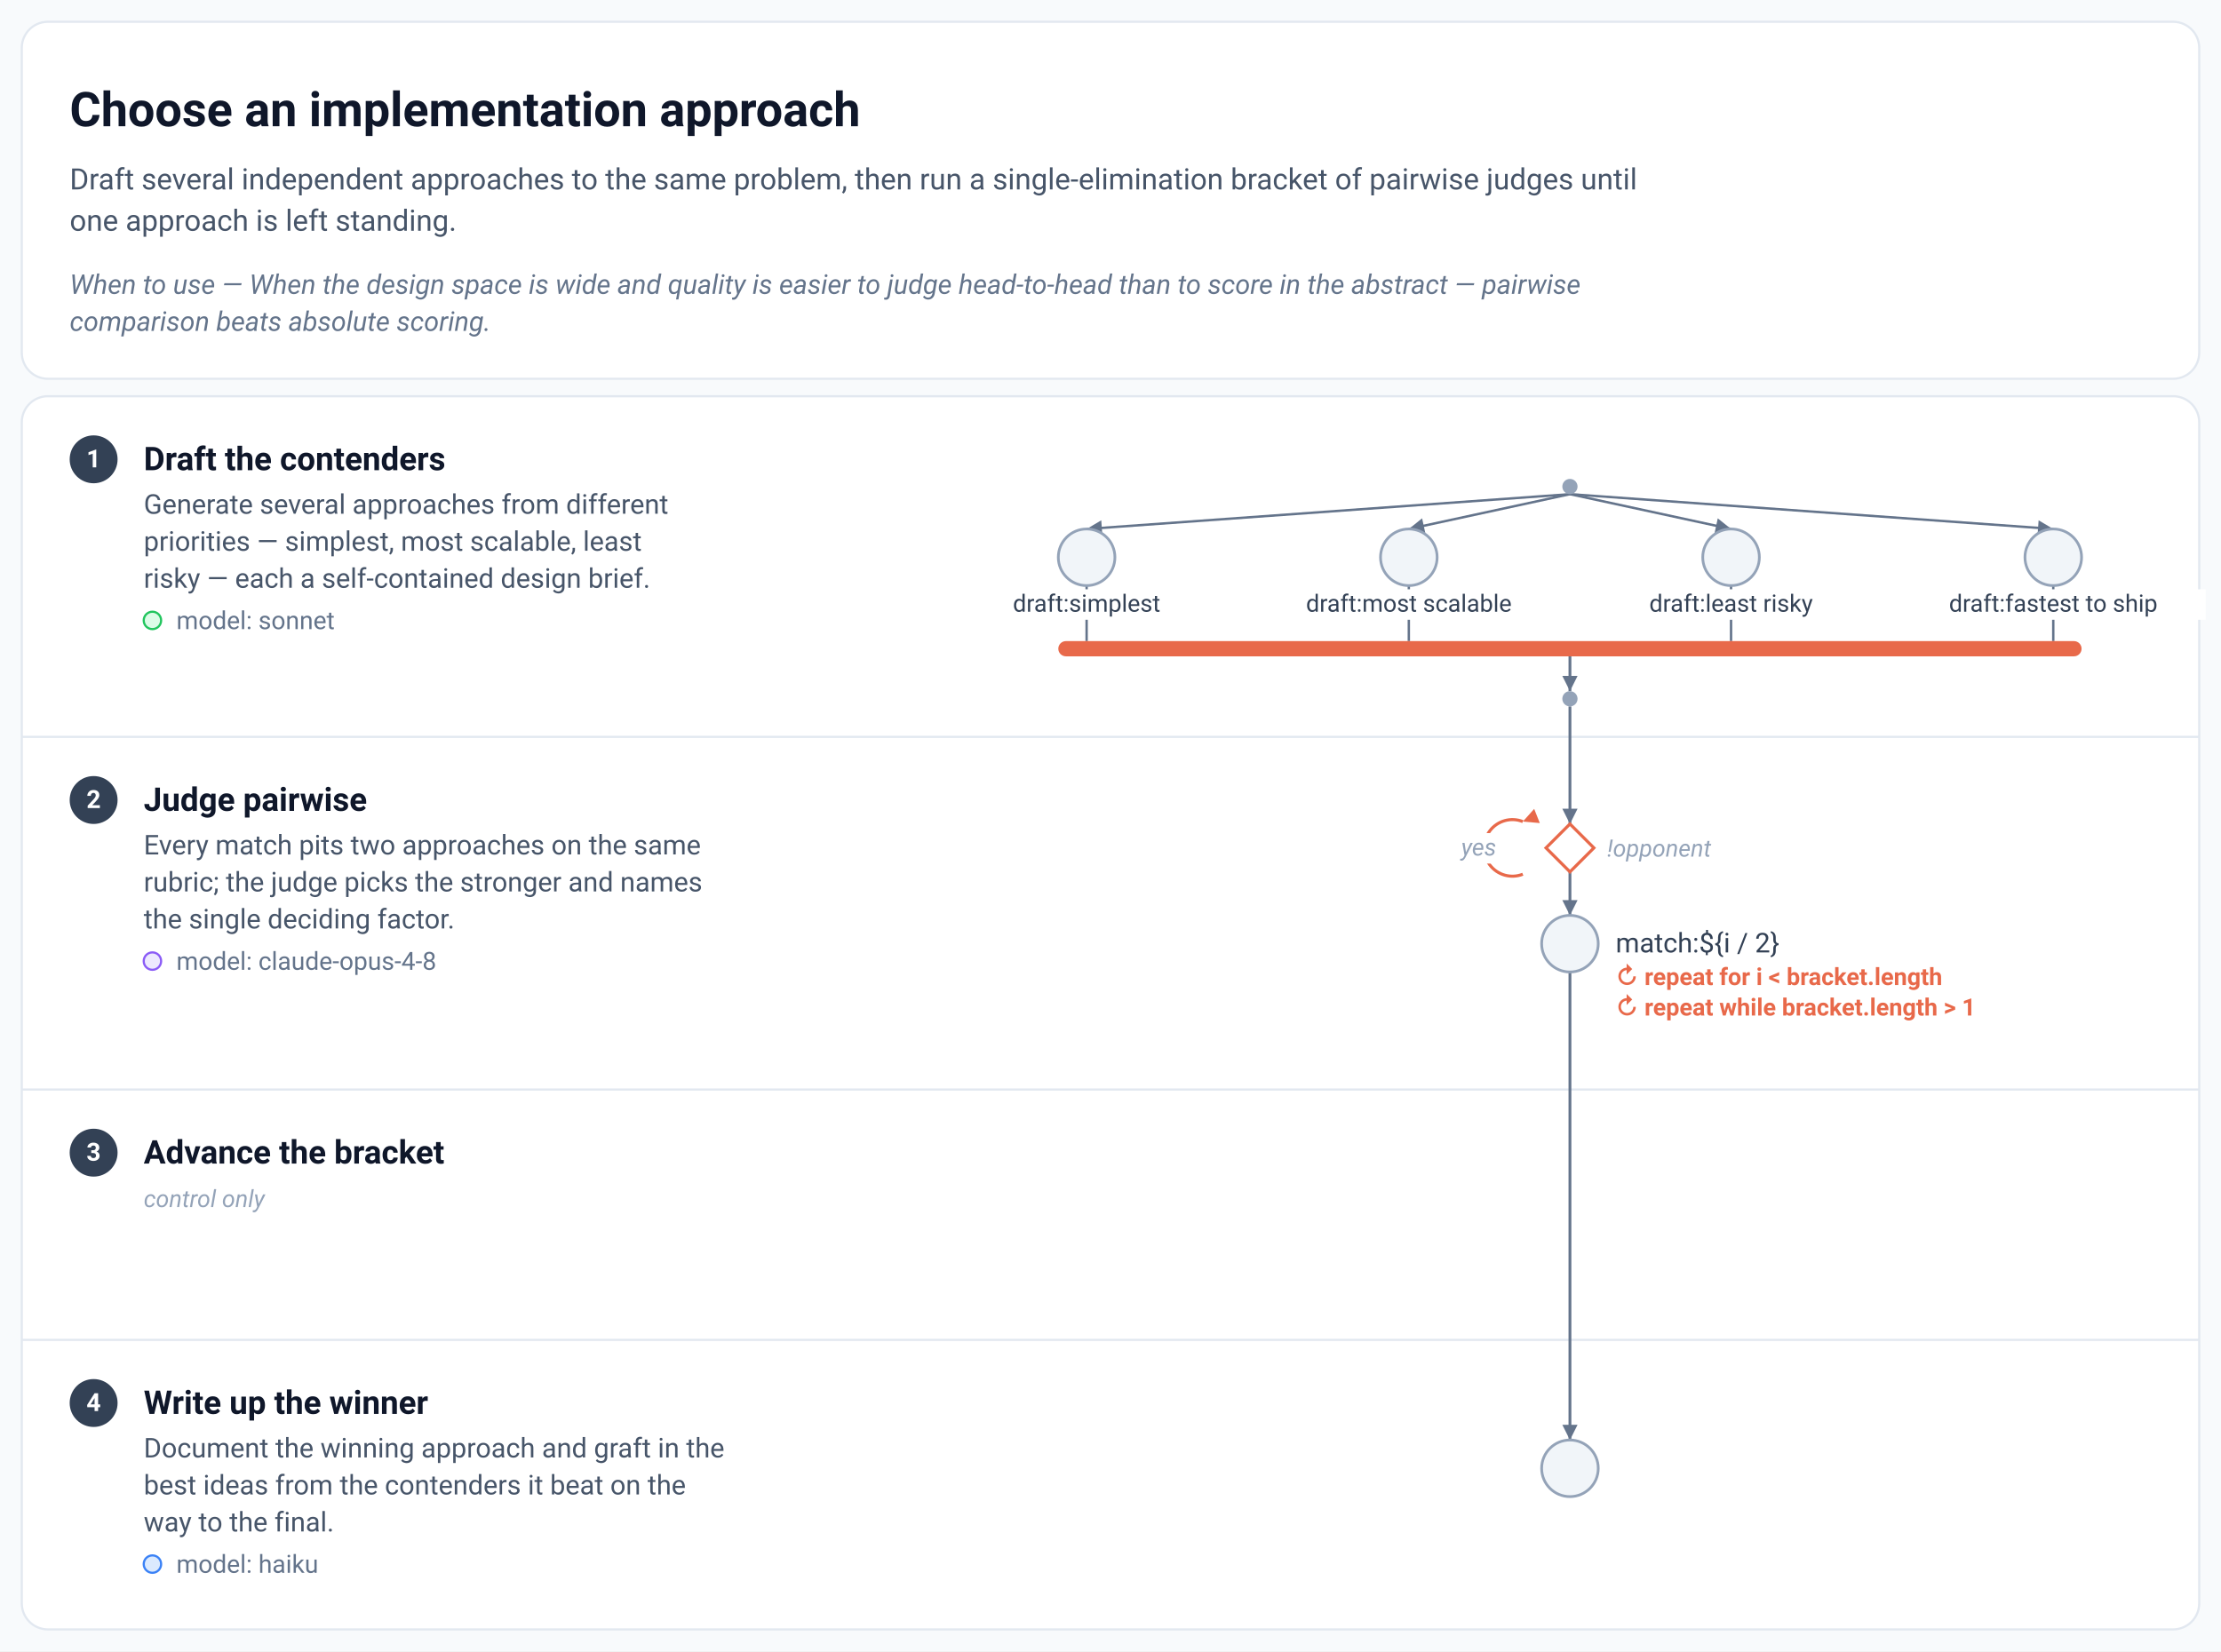
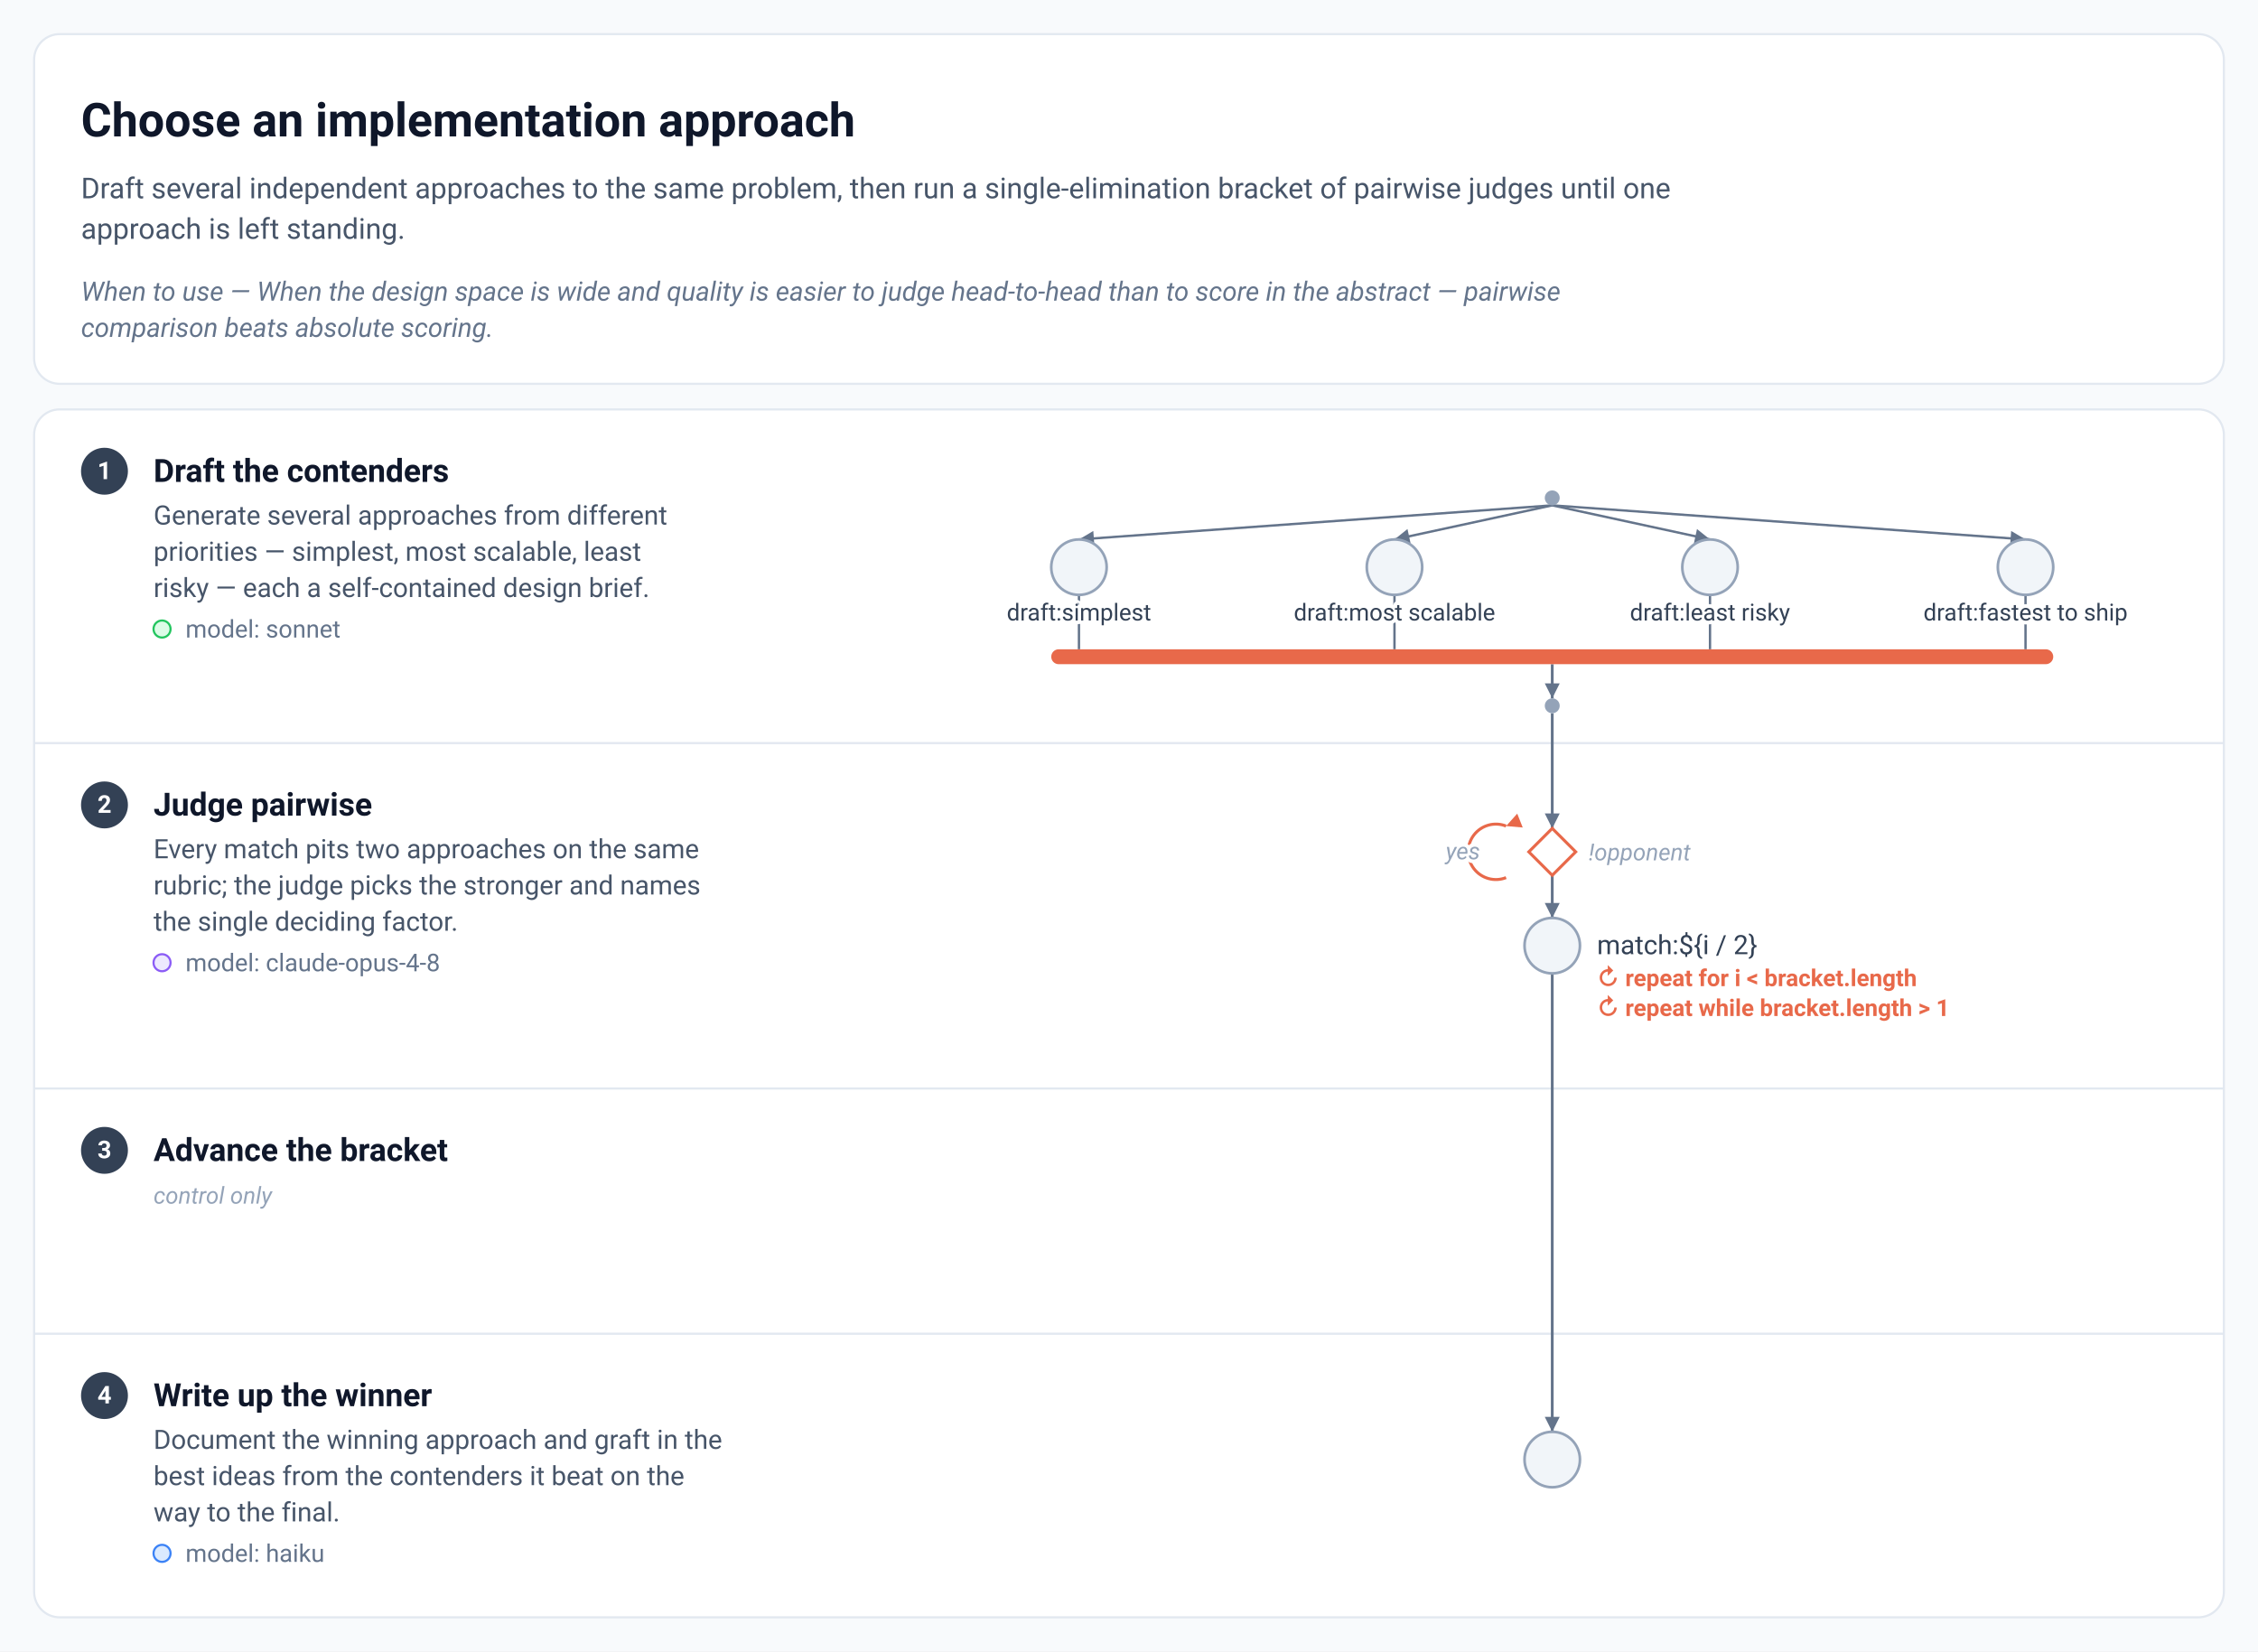
- <svg xmlns="http://www.w3.org/2000/svg" width="1020" height="758.5" viewBox="0 0 1020 758.5" font-family="-apple-system, BlinkMacSystemFont, 'Segoe UI', Roboto, Helvetica, Arial, sans-serif">
-   <rect width="1020" height="758.5" fill="#f8fafc" />
-   <g transform="translate(0 10)">
+ <svg xmlns="http://www.w3.org/2000/svg" width="1059" height="774.5" viewBox="0 0 1059 774.5" font-family="-apple-system, BlinkMacSystemFont, 'Segoe UI', Roboto, Helvetica, Arial, sans-serif">
+   <rect width="1059" height="774.5" fill="#f8fafc" />
+   <g transform="translate(0 16)">
    <g class="header-card">
-       <rect x="10" y="0" width="1000" height="164" rx="12" fill="#ffffff" stroke="#e2e8f0" stroke-width="1" />
-       <text x="32" y="48" font-size="22" fill="#0f172a" font-weight="700">Choose an implementation approach</text>
-       <text x="32" y="77" font-size="13.5" fill="#475569">Draft several independent approaches to the same problem, then run a single-elimination bracket of pairwise judges until</text>
-       <text x="32" y="96" font-size="13.5" fill="#475569">one approach is left standing.</text>
-       <text x="32" y="125" font-size="12.5" fill="#64748b" font-style="italic">When to use — When the design space is wide and quality is easier to judge head-to-head than to score in the abstract — pairwise</text>
-       <text x="32" y="142" font-size="12.5" fill="#64748b" font-style="italic">comparison beats absolute scoring.</text>
+       <rect x="16" y="0" width="1027" height="164" rx="12" fill="#ffffff" stroke="#e2e8f0" stroke-width="1" />
+       <text x="38" y="48" font-size="22" fill="#0f172a" font-weight="700">Choose an implementation approach</text>
+       <text x="38" y="77" font-size="13.5" fill="#475569">Draft several independent approaches to the same problem, then run a single-elimination bracket of pairwise judges until one</text>
+       <text x="38" y="96" font-size="13.5" fill="#475569">approach is left standing.</text>
+       <text x="38" y="125" font-size="12.5" fill="#64748b" font-style="italic">When to use — When the design space is wide and quality is easier to judge head-to-head than to score in the abstract — pairwise</text>
+       <text x="38" y="142" font-size="12.5" fill="#64748b" font-style="italic">comparison beats absolute scoring.</text>
    </g>
  </g>
-   <g transform="translate(0 182)">
-     <rect x="10" y="0" width="1000" height="566.5" rx="12" fill="#ffffff" stroke="#e2e8f0" stroke-width="1" />
+   <g transform="translate(0 192)">
+     <rect x="16" y="0" width="1027" height="566.5" rx="12" fill="#ffffff" stroke="#e2e8f0" stroke-width="1" />
    <g class="swimlane" />
    <g class="swimlane">
-       <line x1="10" y1="156.5" x2="1010" y2="156.5" stroke="#e2e8f0" stroke-width="1" />
+       <line x1="16" y1="156.5" x2="1043" y2="156.5" stroke="#e2e8f0" stroke-width="1" />
    </g>
    <g class="swimlane-empty">
-       <line x1="10" y1="318.5" x2="1010" y2="318.5" stroke="#e2e8f0" stroke-width="1" />
+       <line x1="16" y1="318.5" x2="1043" y2="318.5" stroke="#e2e8f0" stroke-width="1" />
    </g>
    <g class="swimlane">
-       <line x1="10" y1="433.5" x2="1010" y2="433.5" stroke="#e2e8f0" stroke-width="1" />
+       <line x1="16" y1="433.5" x2="1043" y2="433.5" stroke="#e2e8f0" stroke-width="1" />
    </g>
    <g transform="translate(0 0)">
      <g class="lane-label">
-         <circle cx="43" cy="29" r="11" fill="#334155" />
-         <text x="43" y="32.7" font-size="11.5" fill="#ffffff" font-weight="700" text-anchor="middle">1</text>
-         <text x="66" y="34" font-size="15" fill="#0f172a" font-weight="700">Draft the contenders</text>
-         <text x="66" y="54" font-size="12.5" fill="#475569">Generate several approaches from different</text>
-         <text x="66" y="71" font-size="12.5" fill="#475569">priorities — simplest, most scalable, least</text>
-         <text x="66" y="88" font-size="12.5" fill="#475569">risky — each a self-contained design brief.</text>
-         <circle cx="70" cy="103" r="4" fill="#dcfce7" stroke="#22c55e" stroke-width="1" />
-         <text x="81" y="107" font-size="11.5" fill="#64748b">model: sonnet</text>
+         <circle cx="49" cy="29" r="11" fill="#334155" />
+         <text x="49" y="32.7" font-size="11.5" fill="#ffffff" font-weight="700" text-anchor="middle">1</text>
+         <text x="72" y="34" font-size="15" fill="#0f172a" font-weight="700">Draft the contenders</text>
+         <text x="72" y="54" font-size="12.5" fill="#475569">Generate several approaches from different</text>
+         <text x="72" y="71" font-size="12.5" fill="#475569">priorities — simplest, most scalable, least</text>
+         <text x="72" y="88" font-size="12.5" fill="#475569">risky — each a self-contained design brief.</text>
+         <circle cx="76" cy="103" r="4" fill="#dcfce7" stroke="#22c55e" stroke-width="1" />
+         <text x="87" y="107" font-size="11.5" fill="#64748b">model: sonnet</text>
      </g>
    </g>
    <g transform="translate(0 156.5)">
      <g class="lane-label">
-         <circle cx="43" cy="29" r="11" fill="#334155" />
-         <text x="43" y="32.7" font-size="11.5" fill="#ffffff" font-weight="700" text-anchor="middle">2</text>
-         <text x="66" y="34" font-size="15" fill="#0f172a" font-weight="700">Judge pairwise</text>
-         <text x="66" y="54" font-size="12.5" fill="#475569">Every match pits two approaches on the same</text>
-         <text x="66" y="71" font-size="12.5" fill="#475569">rubric; the judge picks the stronger and names</text>
-         <text x="66" y="88" font-size="12.5" fill="#475569">the single deciding factor.</text>
-         <circle cx="70" cy="103" r="4" fill="#ede9fe" stroke="#8b5cf6" stroke-width="1" />
-         <text x="81" y="107" font-size="11.5" fill="#64748b">model: claude-opus-4-8</text>
+         <circle cx="49" cy="29" r="11" fill="#334155" />
+         <text x="49" y="32.7" font-size="11.5" fill="#ffffff" font-weight="700" text-anchor="middle">2</text>
+         <text x="72" y="34" font-size="15" fill="#0f172a" font-weight="700">Judge pairwise</text>
+         <text x="72" y="54" font-size="12.5" fill="#475569">Every match pits two approaches on the same</text>
+         <text x="72" y="71" font-size="12.5" fill="#475569">rubric; the judge picks the stronger and names</text>
+         <text x="72" y="88" font-size="12.5" fill="#475569">the single deciding factor.</text>
+         <circle cx="76" cy="103" r="4" fill="#ede9fe" stroke="#8b5cf6" stroke-width="1" />
+         <text x="87" y="107" font-size="11.5" fill="#64748b">model: claude-opus-4-8</text>
      </g>
    </g>
    <g transform="translate(0 318.5)">
      <g class="lane-label">
-         <circle cx="43" cy="29" r="11" fill="#334155" />
-         <text x="43" y="32.7" font-size="11.5" fill="#ffffff" font-weight="700" text-anchor="middle">3</text>
-         <text x="66" y="34" font-size="15" fill="#0f172a" font-weight="700">Advance the bracket</text>
-         <text x="66" y="54" font-size="11" fill="#94a3b8" font-style="italic">control only</text>
+         <circle cx="49" cy="29" r="11" fill="#334155" />
+         <text x="49" y="32.7" font-size="11.5" fill="#ffffff" font-weight="700" text-anchor="middle">3</text>
+         <text x="72" y="34" font-size="15" fill="#0f172a" font-weight="700">Advance the bracket</text>
+         <text x="72" y="54" font-size="11" fill="#94a3b8" font-style="italic">control only</text>
      </g>
    </g>
    <g transform="translate(0 433.5)">
      <g class="lane-label">
-         <circle cx="43" cy="29" r="11" fill="#334155" />
-         <text x="43" y="32.7" font-size="11.5" fill="#ffffff" font-weight="700" text-anchor="middle">4</text>
-         <text x="66" y="34" font-size="15" fill="#0f172a" font-weight="700">Write up the winner</text>
-         <text x="66" y="54" font-size="12.5" fill="#475569">Document the winning approach and graft in the</text>
-         <text x="66" y="71" font-size="12.5" fill="#475569">best ideas from the contenders it beat on the</text>
-         <text x="66" y="88" font-size="12.5" fill="#475569">way to the final.</text>
-         <circle cx="70" cy="103" r="4" fill="#dbeafe" stroke="#3b82f6" stroke-width="1" />
-         <text x="81" y="107" font-size="11.5" fill="#64748b">model: haiku</text>
+         <circle cx="49" cy="29" r="11" fill="#334155" />
+         <text x="49" y="32.7" font-size="11.5" fill="#ffffff" font-weight="700" text-anchor="middle">4</text>
+         <text x="72" y="34" font-size="15" fill="#0f172a" font-weight="700">Write up the winner</text>
+         <text x="72" y="54" font-size="12.5" fill="#475569">Document the winning approach and graft in the</text>
+         <text x="72" y="71" font-size="12.5" fill="#475569">best ideas from the contenders it beat on the</text>
+         <text x="72" y="88" font-size="12.5" fill="#475569">way to the final.</text>
+         <circle cx="76" cy="103" r="4" fill="#dbeafe" stroke="#3b82f6" stroke-width="1" />
+         <text x="87" y="107" font-size="11.5" fill="#64748b">model: haiku</text>
      </g>
    </g>
-     <g class="topology" transform="translate(417 0)">
+     <g class="topology" transform="translate(424 0)">
      <g class="edge">
        <path d="M 304 45 L 82.03 61" fill="none" stroke="#64748b" stroke-width="1.1" />
        <polygon points="82.03,61 88.76,57.01 89.26,63.99" fill="#64748b" />
      </g>
      <g class="edge">
        <path d="M 304 45 L 230.01 61" fill="none" stroke="#64748b" stroke-width="1.1" />
        <polygon points="230.01,61 236.11,56.1 237.59,62.94" fill="#64748b" />
      </g>
      <g class="edge">
        <path d="M 304 45 L 377.99 61" fill="none" stroke="#64748b" stroke-width="1.1" />
        <polygon points="377.99,61 370.41,62.94 371.89,56.1" fill="#64748b" />
      </g>
      <g class="edge">
        <path d="M 304 45 L 525.97 61" fill="none" stroke="#64748b" stroke-width="1.1" />
        <polygon points="525.97,61 518.74,63.99 519.24,57.01" fill="#64748b" />
      </g>
      <g class="edge">
        <path d="M 82.03 87 L 82.03 112.5" fill="none" stroke="#64748b" stroke-width="1.1" />
      </g>
      <g class="edge">
        <path d="M 230.01 87 L 230.01 112.5" fill="none" stroke="#64748b" stroke-width="1.1" />
      </g>
      <g class="edge">
        <path d="M 377.99 87 L 377.99 112.5" fill="none" stroke="#64748b" stroke-width="1.1" />
      </g>
      <g class="edge">
        <path d="M 525.97 87 L 525.97 112.5" fill="none" stroke="#64748b" stroke-width="1.1" />
      </g>
      <g class="edge">
        <path d="M 304 119.5 L 304 135.5" fill="none" stroke="#64748b" stroke-width="1.3" />
        <polygon points="304,135.5 300.5,128.5 307.5,128.5" fill="#64748b" />
      </g>
      <g class="edge">
        <path d="M 304 218.5 L 304 238.5" fill="none" stroke="#64748b" stroke-width="1.3" />
        <polygon points="304,238.5 300.5,231.5 307.5,231.5" fill="#64748b" />
      </g>
      <g class="edge">
        <path d="M 304 142.5 L 304 196.5" fill="none" stroke="#64748b" stroke-width="1.3" />
        <polygon points="304,196.5 300.5,189.5 307.5,189.5" fill="#64748b" />
      </g>
      <g class="edge">
        <path d="M 304 264.5 L 304 479.5" fill="none" stroke="#64748b" stroke-width="1.3" />
        <polygon points="304,479.5 300.5,472.5 307.5,472.5" fill="#64748b" />
      </g>
      <circle class="hub" cx="304" cy="41.5" r="3.5" fill="#94a3b8" />
      <g class="agent-node">
        <circle cx="82.03" cy="74" r="13" fill="#f1f5f9" stroke="#94a3b8" stroke-width="1.25" />
-         <rect x="34.37" y="88.7" width="95.32" height="14" fill="#ffffff" />
-         <text x="82.03" y="99" font-size="11" fill="#334155" text-anchor="middle">draft:simplest</text>
+         <text x="82.03" y="99" font-size="11" fill="#334155" text-anchor="middle" stroke="#ffffff" stroke-width="3.5" stroke-linejoin="round" paint-order="stroke fill">draft:simplest</text>
      </g>
      <g class="agent-node">
        <circle cx="230.01" cy="74" r="13" fill="#f1f5f9" stroke="#94a3b8" stroke-width="1.25" />
-         <rect x="166.4" y="88.7" width="127.22" height="14" fill="#ffffff" />
-         <text x="230.01" y="99" font-size="11" fill="#334155" text-anchor="middle">draft:most scalable</text>
+         <text x="230.01" y="99" font-size="11" fill="#334155" text-anchor="middle" stroke="#ffffff" stroke-width="3.5" stroke-linejoin="round" paint-order="stroke fill">draft:most scalable</text>
      </g>
      <g class="agent-node">
        <circle cx="377.99" cy="74" r="13" fill="#f1f5f9" stroke="#94a3b8" stroke-width="1.25" />
-         <rect x="320.76" y="88.7" width="114.46" height="14" fill="#ffffff" />
-         <text x="377.99" y="99" font-size="11" fill="#334155" text-anchor="middle">draft:least risky</text>
+         <text x="377.99" y="99" font-size="11" fill="#334155" text-anchor="middle" stroke="#ffffff" stroke-width="3.5" stroke-linejoin="round" paint-order="stroke fill">draft:least risky</text>
      </g>
      <g class="agent-node">
        <circle cx="525.97" cy="74" r="13" fill="#f1f5f9" stroke="#94a3b8" stroke-width="1.25" />
-         <rect x="455.98" y="88.7" width="139.98" height="14" fill="#ffffff" />
-         <text x="525.97" y="99" font-size="11" fill="#334155" text-anchor="middle">draft:fastest to ship</text>
+         <text x="525.97" y="99" font-size="11" fill="#334155" text-anchor="middle" stroke="#ffffff" stroke-width="3.5" stroke-linejoin="round" paint-order="stroke fill">draft:fastest to ship</text>
      </g>
      <rect class="barrier" x="69.03" y="112.5" width="469.94" height="7" rx="3.5" fill="#e8694a" />
      <circle class="hub" cx="304" cy="139" r="3.5" fill="#94a3b8" />
      <g class="decision">
        <polygon points="304,196.5 315,207.5 304,218.5 293,207.5" fill="#ffffff" stroke="#e8694a" stroke-width="1.4" />
-         <rect x="318" y="201.2" width="63.42" height="14" fill="#ffffff" />
-         <text x="321" y="211.5" font-size="11" fill="#94a3b8" font-style="italic">!opponent</text>
+         <text x="321" y="211.5" font-size="11" fill="#94a3b8" font-style="italic" stroke="#ffffff" stroke-width="3.5" stroke-linejoin="round" paint-order="stroke fill">!opponent</text>
      </g>
      <g class="agent-node">
        <circle cx="304" cy="251.5" r="13" fill="#f1f5f9" stroke="#94a3b8" stroke-width="1.25" />
-         <rect x="322" y="244" width="107.5" height="15.5" fill="#ffffff" />
-         <text x="325" y="255.5" font-size="12.5" fill="#334155">match:${i / 2}</text>
+         <text x="325" y="255.5" font-size="12.5" fill="#334155" stroke="#ffffff" stroke-width="3.5" stroke-linejoin="round" paint-order="stroke fill">match:${i / 2}</text>
      </g>
      <g class="agent-node">
        <circle cx="304" cy="492.5" r="13" fill="#f1f5f9" stroke="#94a3b8" stroke-width="1.25" />
      </g>
      <g class="control-arc">
        <path d="M 282.36 219.59 A 13 13 0 1 1 282.36 195.41" fill="none" stroke="#e8694a" stroke-width="1.4" />
        <polygon points="282.36,195.41 287.58,189.58 290.16,196.09" fill="#e8694a" />
-         <rect x="248.01" y="200.7" width="25.14" height="14" fill="#ffffff" />
-         <text x="270.15" y="211" font-size="11" fill="#94a3b8" font-style="italic" text-anchor="end">yes</text>
+         <text x="270.15" y="211" font-size="11" fill="#94a3b8" font-style="italic" text-anchor="end" stroke="#ffffff" stroke-width="3.5" stroke-linejoin="round" paint-order="stroke fill">yes</text>
      </g>
      <g class="loop-badge">
-         <rect x="322" y="260.2" width="203.78" height="14" fill="#ffffff" />
-         <text x="325" y="270.5" font-size="11" fill="#e8694a" font-weight="600">↻ repeat for i &lt; bracket.length</text>
+         <text x="325" y="270.5" font-size="11" fill="#e8694a" font-weight="600" stroke="#ffffff" stroke-width="3.5" stroke-linejoin="round" paint-order="stroke fill">↻ repeat for i &lt; bracket.length</text>
      </g>
      <g class="loop-badge">
-         <rect x="322" y="274.2" width="216.54" height="14" fill="#ffffff" />
-         <text x="325" y="284.5" font-size="11" fill="#e8694a" font-weight="600">↻ repeat while bracket.length &gt; 1</text>
+         <text x="325" y="284.5" font-size="11" fill="#e8694a" font-weight="600" stroke="#ffffff" stroke-width="3.5" stroke-linejoin="round" paint-order="stroke fill">↻ repeat while bracket.length &gt; 1</text>
      </g>
    </g>
  </g>
</svg>
